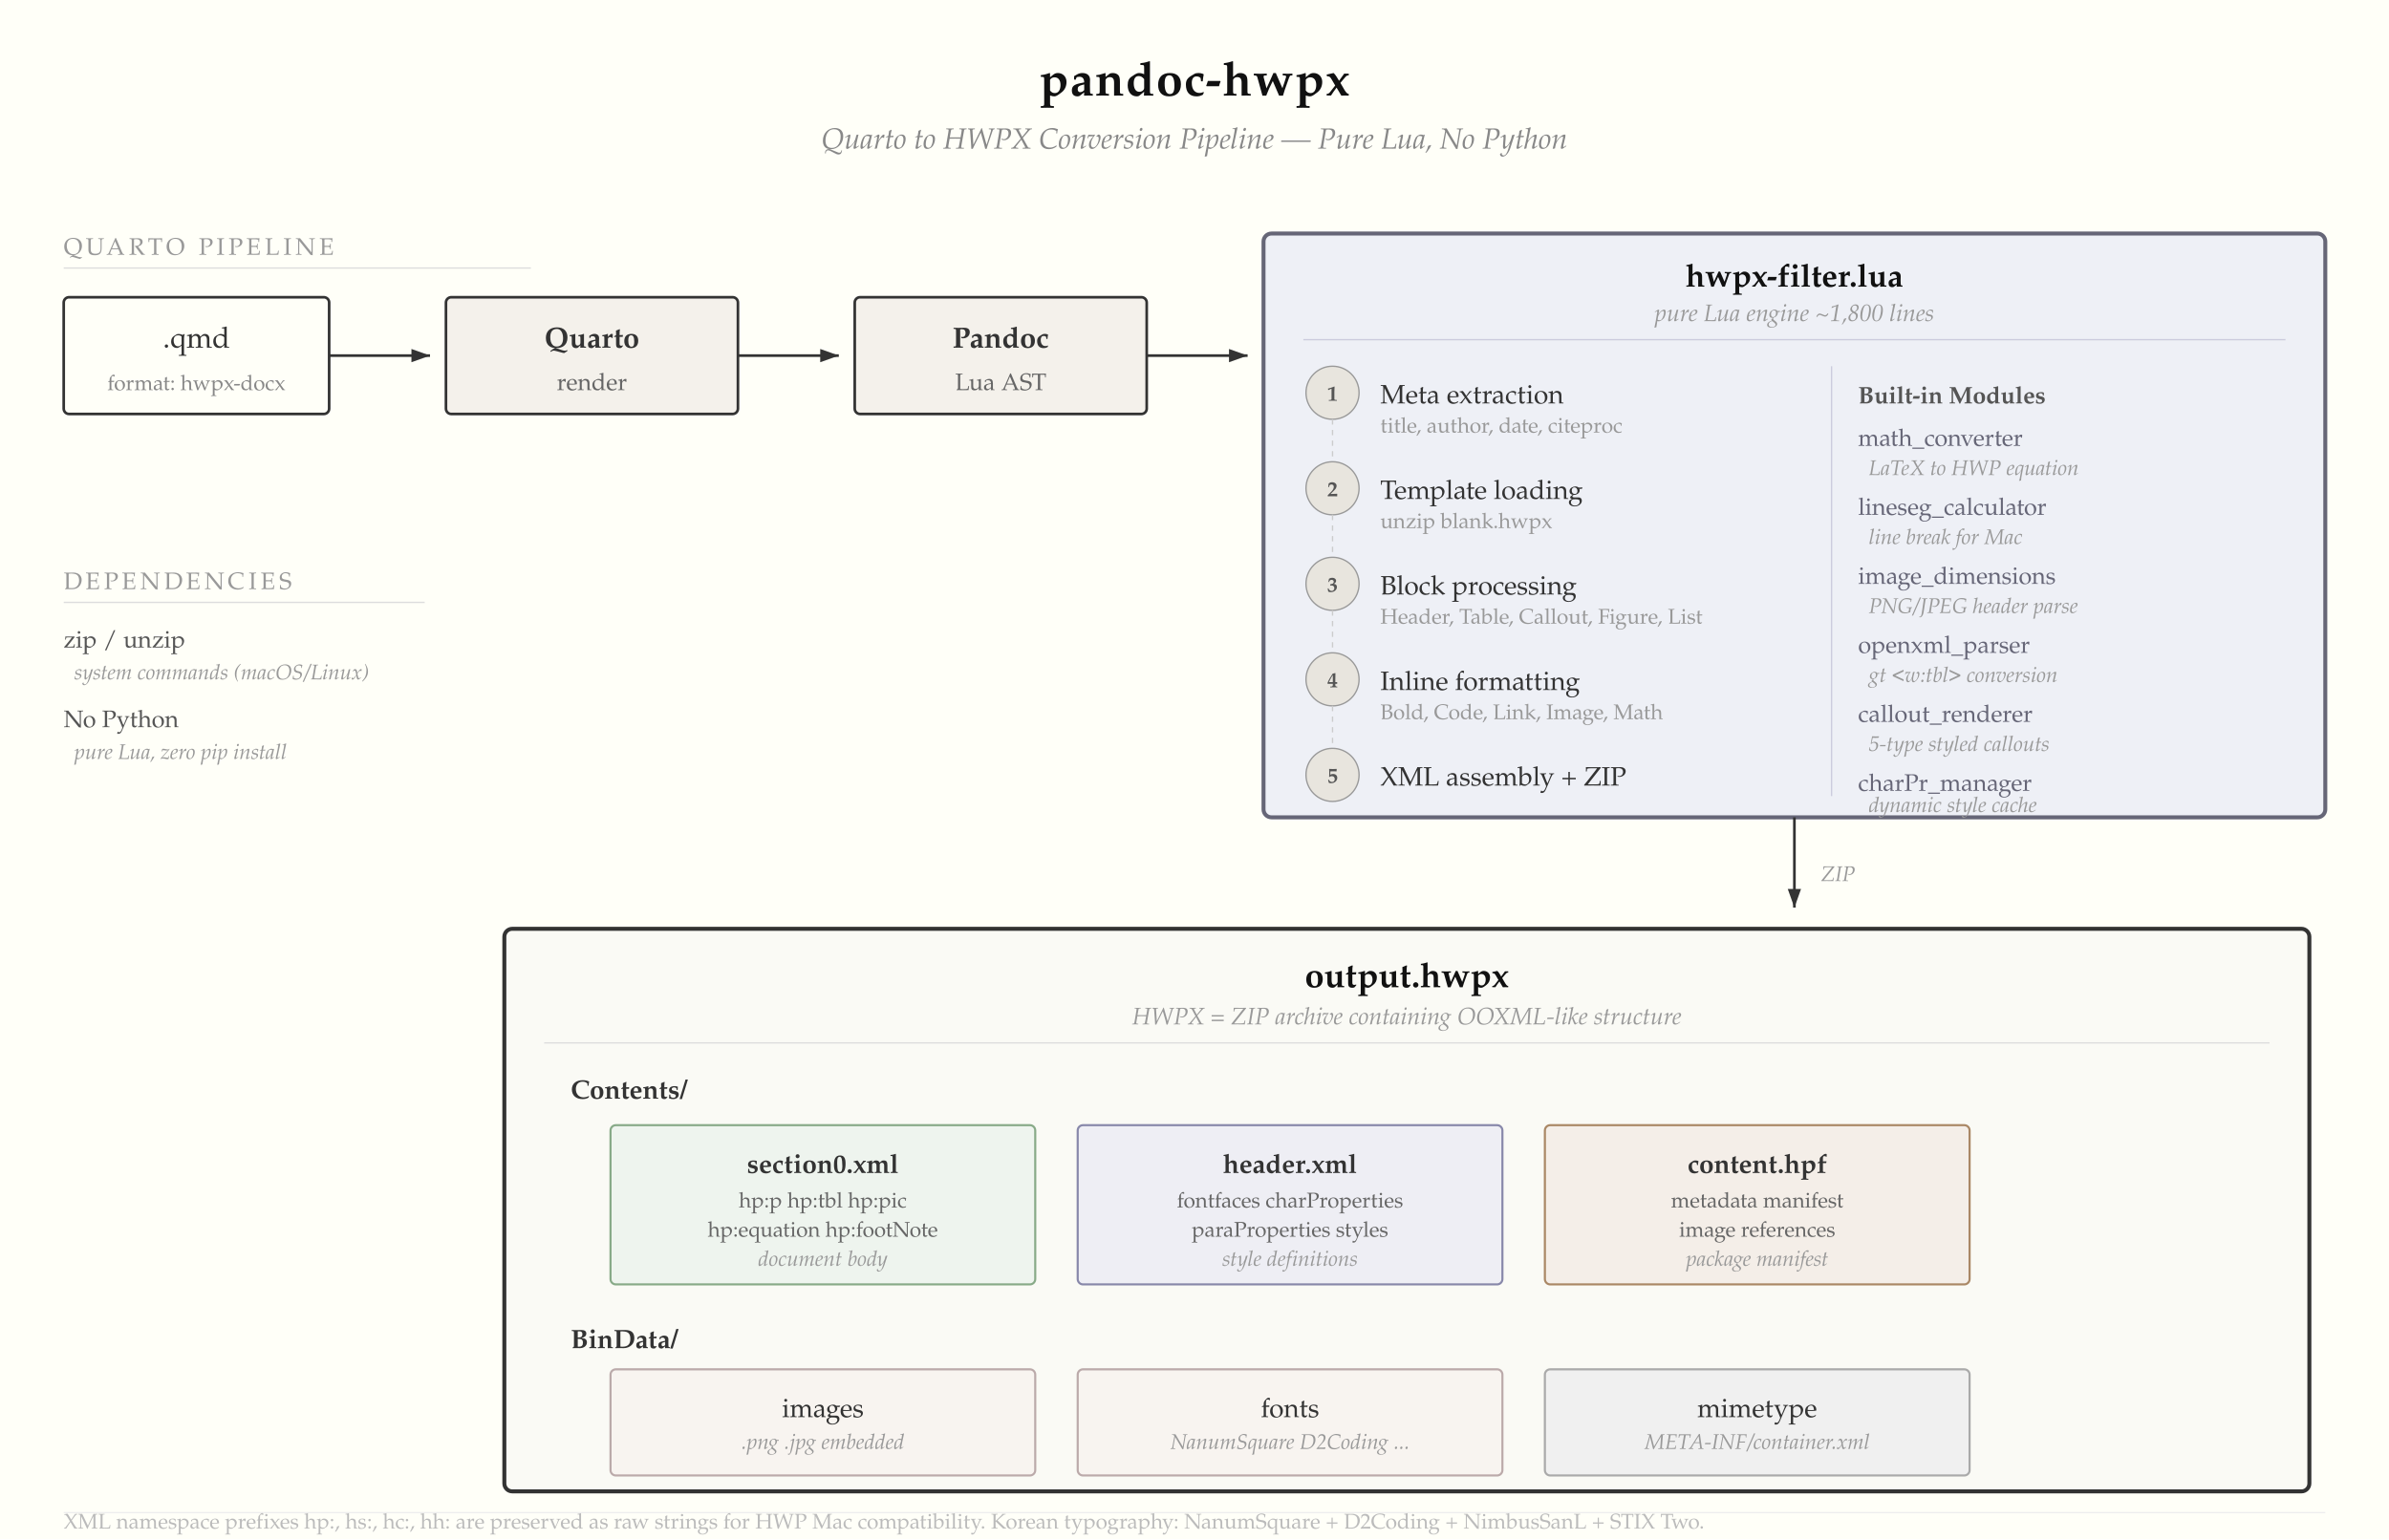
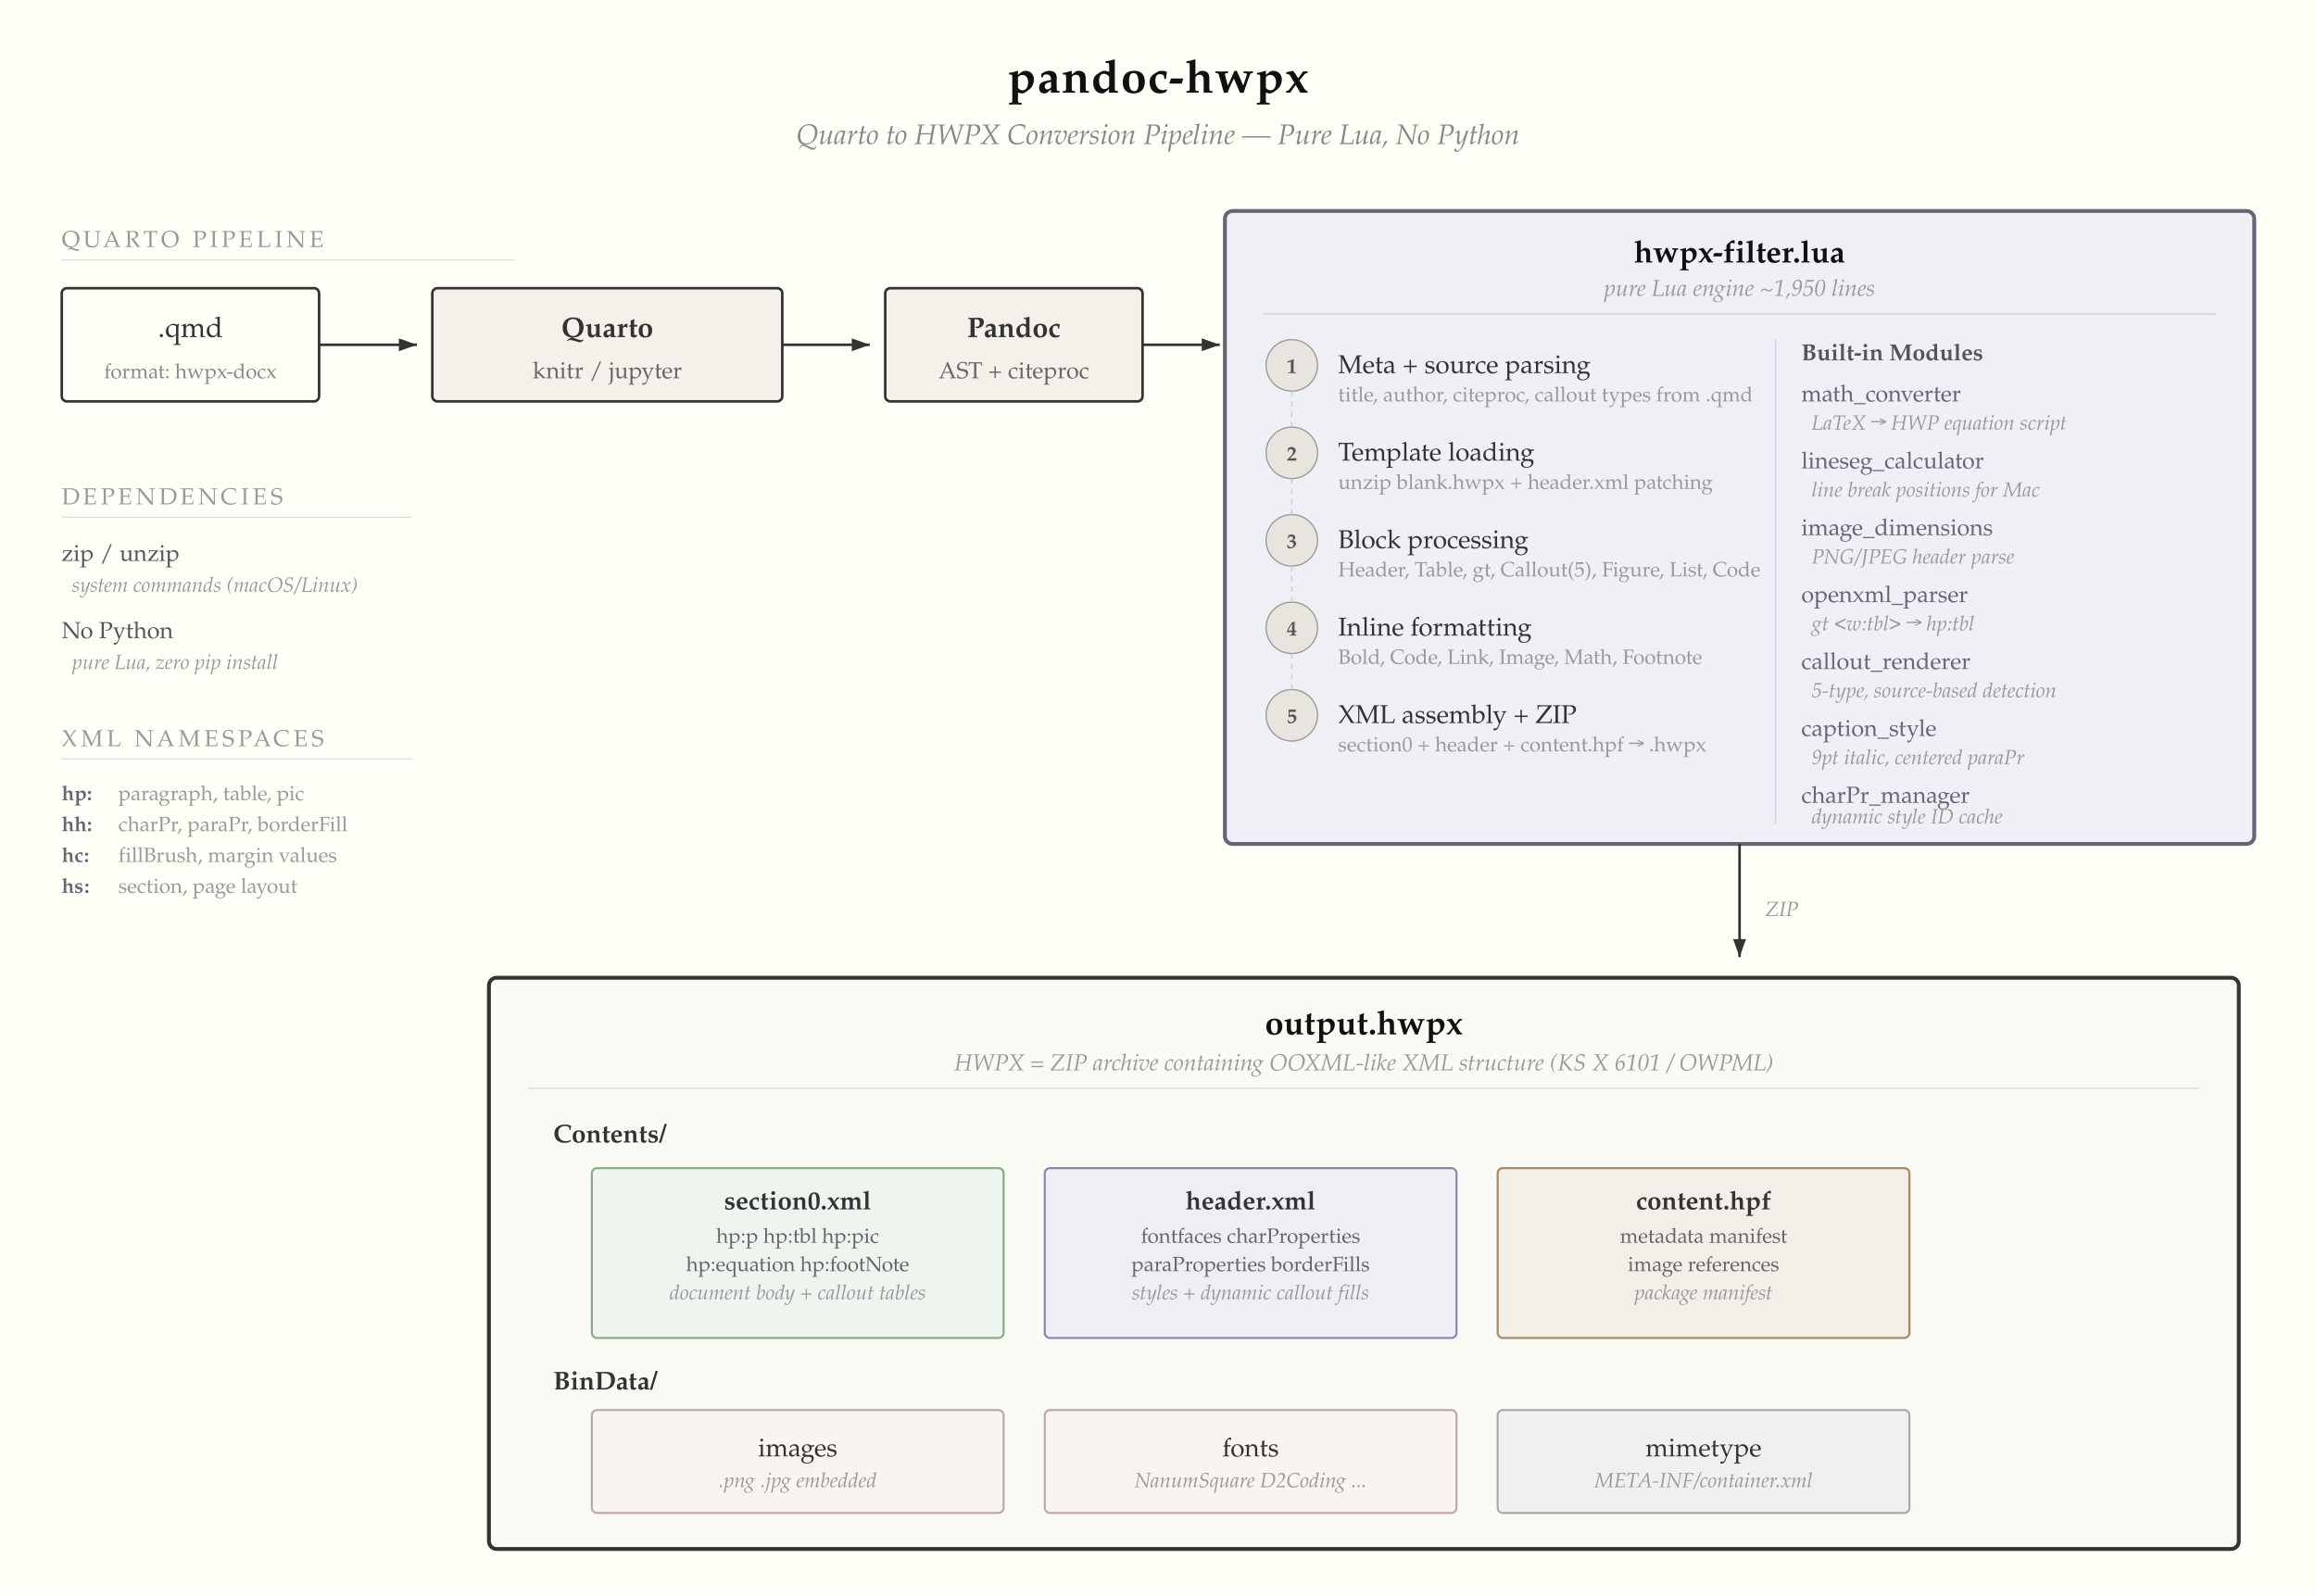
- <svg xmlns="http://www.w3.org/2000/svg" viewBox="0 0 900 580" font-family="'Palatino Linotype','Georgia','Noto Serif KR',serif">
+ <svg xmlns="http://www.w3.org/2000/svg" viewBox="0 0 900 620" font-family="'Palatino Linotype','Georgia','Noto Serif KR',serif">
  <defs>
    <marker id="arrow" markerWidth="7" markerHeight="5" refX="7" refY="2.5" orient="auto">
      <polygon points="0 0, 7 2.5, 0 5" fill="#333" />
    </marker>
  </defs>
-   <rect width="900" height="580" fill="#fffff8" />
+   <rect width="900" height="620" fill="#fffff8" />
  <text x="450" y="36" text-anchor="middle" font-size="18" fill="#111" font-weight="600" letter-spacing="0.5">pandoc-hwpx</text>
  <text x="450" y="56" text-anchor="middle" font-size="11" fill="#888" font-style="italic">Quarto to HWPX Conversion Pipeline — Pure Lua, No Python</text>
  <text x="24" y="96" font-size="9" fill="#999" letter-spacing="1.5" font-variant="small-caps">QUARTO PIPELINE</text>
  <line x1="24" y1="101" x2="200" y2="101" stroke="#ddd" stroke-width="0.5" />
  <rect x="24" y="112" width="100" height="44" rx="2" fill="none" stroke="#333" stroke-width="1" />
  <text x="74" y="131" text-anchor="middle" font-size="11" fill="#333">.qmd</text>
  <text x="74" y="147" text-anchor="middle" font-size="8" fill="#888">format: hwpx-docx</text>
  <line x1="124" y1="134" x2="162" y2="134" stroke="#333" stroke-width="1" marker-end="url(#arrow)" />
-   <rect x="168" y="112" width="110" height="44" rx="2" fill="#f4f1eb" stroke="#333" stroke-width="1" />
-   <text x="223" y="131" text-anchor="middle" font-size="11" fill="#333" font-weight="600">Quarto</text>
-   <text x="223" y="147" text-anchor="middle" font-size="9" fill="#666">render</text>
-   <line x1="278" y1="134" x2="316" y2="134" stroke="#333" stroke-width="1" marker-end="url(#arrow)" />
-   <rect x="322" y="112" width="110" height="44" rx="2" fill="#f4f1eb" stroke="#333" stroke-width="1" />
-   <text x="377" y="131" text-anchor="middle" font-size="11" fill="#333" font-weight="600">Pandoc</text>
-   <text x="377" y="147" text-anchor="middle" font-size="9" fill="#666">Lua AST</text>
-   <line x1="432" y1="134" x2="470" y2="134" stroke="#333" stroke-width="1" marker-end="url(#arrow)" />
-   <rect x="476" y="88" width="400" height="220" rx="3" fill="#eef0f6" stroke="#667" stroke-width="1.5" />
-   <text x="676" y="108" text-anchor="middle" font-size="12" fill="#111" font-weight="600">hwpx-filter.lua</text>
-   <text x="676" y="121" text-anchor="middle" font-size="9" fill="#999" font-style="italic">pure Lua engine  ~1,800 lines</text>
-   <line x1="491" y1="128" x2="861" y2="128" stroke="#ccd" stroke-width="0.5" />
-   <circle cx="502" cy="148" r="10" fill="#e8e5de" stroke="#999" stroke-width="0.5" />
-   <text x="502" y="151" text-anchor="middle" font-size="8" fill="#555" font-weight="600">1</text>
-   <text x="520" y="152" font-size="10" fill="#333">Meta extraction</text>
-   <text x="520" y="163" font-size="8" fill="#999">title, author, date, citeproc</text>
-   <circle cx="502" cy="184" r="10" fill="#e8e5de" stroke="#999" stroke-width="0.5" />
-   <text x="502" y="187" text-anchor="middle" font-size="8" fill="#555" font-weight="600">2</text>
-   <text x="520" y="188" font-size="10" fill="#333">Template loading</text>
-   <text x="520" y="199" font-size="8" fill="#999">unzip blank.hwpx</text>
-   <circle cx="502" cy="220" r="10" fill="#e8e5de" stroke="#999" stroke-width="0.5" />
-   <text x="502" y="223" text-anchor="middle" font-size="8" fill="#555" font-weight="600">3</text>
-   <text x="520" y="224" font-size="10" fill="#333">Block processing</text>
-   <text x="520" y="235" font-size="8" fill="#999">Header, Table, Callout, Figure, List</text>
-   <circle cx="502" cy="256" r="10" fill="#e8e5de" stroke="#999" stroke-width="0.5" />
-   <text x="502" y="259" text-anchor="middle" font-size="8" fill="#555" font-weight="600">4</text>
-   <text x="520" y="260" font-size="10" fill="#333">Inline formatting</text>
-   <text x="520" y="271" font-size="8" fill="#999">Bold, Code, Link, Image, Math</text>
-   <circle cx="502" cy="292" r="10" fill="#e8e5de" stroke="#999" stroke-width="0.5" />
-   <text x="502" y="295" text-anchor="middle" font-size="8" fill="#555" font-weight="600">5</text>
-   <text x="520" y="296" font-size="10" fill="#333">XML assembly + ZIP</text>
-   <line x1="502" y1="158" x2="502" y2="174" stroke="#ccc" stroke-width="0.5" stroke-dasharray="2,2" />
-   <line x1="502" y1="194" x2="502" y2="210" stroke="#ccc" stroke-width="0.5" stroke-dasharray="2,2" />
-   <line x1="502" y1="230" x2="502" y2="246" stroke="#ccc" stroke-width="0.5" stroke-dasharray="2,2" />
-   <line x1="502" y1="266" x2="502" y2="282" stroke="#ccc" stroke-width="0.5" stroke-dasharray="2,2" />
-   <line x1="690" y1="138" x2="690" y2="300" stroke="#ccd" stroke-width="0.5" />
-   <text x="700" y="152" font-size="9" fill="#555" font-weight="600">Built-in Modules</text>
-   <text x="700" y="168" font-size="9" fill="#667">math_converter</text>
-   <text x="704" y="179" font-size="8" fill="#999" font-style="italic">LaTeX to HWP equation</text>
-   <text x="700" y="194" font-size="9" fill="#667">lineseg_calculator</text>
-   <text x="704" y="205" font-size="8" fill="#999" font-style="italic">line break for Mac</text>
-   <text x="700" y="220" font-size="9" fill="#667">image_dimensions</text>
-   <text x="704" y="231" font-size="8" fill="#999" font-style="italic">PNG/JPEG header parse</text>
-   <text x="700" y="246" font-size="9" fill="#667">openxml_parser</text>
-   <text x="704" y="257" font-size="8" fill="#999" font-style="italic">gt &lt;w:tbl&gt; conversion</text>
-   <text x="700" y="272" font-size="9" fill="#667">callout_renderer</text>
-   <text x="704" y="283" font-size="8" fill="#999" font-style="italic">5-type styled callouts</text>
-   <text x="700" y="298" font-size="9" fill="#667">charPr_manager</text>
-   <text x="704" y="306" font-size="8" fill="#999" font-style="italic">dynamic style cache</text>
-   <line x1="676" y1="308" x2="676" y2="342" stroke="#333" stroke-width="1" marker-end="url(#arrow)" />
-   <text x="686" y="332" font-size="8" fill="#999" font-style="italic">ZIP</text>
-   <text x="24" y="222" font-size="9" fill="#999" letter-spacing="1.5" font-variant="small-caps">DEPENDENCIES</text>
-   <line x1="24" y1="227" x2="160" y2="227" stroke="#ddd" stroke-width="0.5" />
-   <text x="24" y="244" font-size="9" fill="#555">zip / unzip</text>
-   <text x="28" y="256" font-size="8" fill="#999" font-style="italic">system commands (macOS/Linux)</text>
-   <text x="24" y="274" font-size="9" fill="#555">No Python</text>
-   <text x="28" y="286" font-size="8" fill="#999" font-style="italic">pure Lua, zero pip install</text>
-   <rect x="190" y="350" width="680" height="212" rx="3" fill="#fafaf5" stroke="#333" stroke-width="1.5" />
-   <text x="530" y="372" text-anchor="middle" font-size="13" fill="#111" font-weight="600">output.hwpx</text>
-   <text x="530" y="386" text-anchor="middle" font-size="9" fill="#999" font-style="italic">HWPX = ZIP archive containing OOXML-like structure</text>
-   <line x1="205" y1="393" x2="855" y2="393" stroke="#ddd" stroke-width="0.5" />
-   <text x="215" y="414" font-size="10" fill="#333" font-weight="600">Contents/</text>
-   <rect x="230" y="424" width="160" height="60" rx="2" fill="#eef4ee" stroke="#8a8" stroke-width="0.8" />
-   <text x="310" y="442" text-anchor="middle" font-size="10" fill="#333" font-weight="600">section0.xml</text>
-   <text x="310" y="455" text-anchor="middle" font-size="8" fill="#666">hp:p  hp:tbl  hp:pic</text>
-   <text x="310" y="466" text-anchor="middle" font-size="8" fill="#666">hp:equation  hp:footNote</text>
-   <text x="310" y="477" text-anchor="middle" font-size="8" fill="#999" font-style="italic">document body</text>
-   <rect x="406" y="424" width="160" height="60" rx="2" fill="#eeeef4" stroke="#88a" stroke-width="0.8" />
-   <text x="486" y="442" text-anchor="middle" font-size="10" fill="#333" font-weight="600">header.xml</text>
-   <text x="486" y="455" text-anchor="middle" font-size="8" fill="#666">fontfaces  charProperties</text>
-   <text x="486" y="466" text-anchor="middle" font-size="8" fill="#666">paraProperties  styles</text>
-   <text x="486" y="477" text-anchor="middle" font-size="8" fill="#999" font-style="italic">style definitions</text>
-   <rect x="582" y="424" width="160" height="60" rx="2" fill="#f4eee8" stroke="#a86" stroke-width="0.8" />
-   <text x="662" y="442" text-anchor="middle" font-size="10" fill="#333" font-weight="600">content.hpf</text>
-   <text x="662" y="455" text-anchor="middle" font-size="8" fill="#666">metadata  manifest</text>
-   <text x="662" y="466" text-anchor="middle" font-size="8" fill="#666">image references</text>
-   <text x="662" y="477" text-anchor="middle" font-size="8" fill="#999" font-style="italic">package manifest</text>
-   <text x="215" y="508" font-size="10" fill="#333" font-weight="600">BinData/</text>
-   <rect x="230" y="516" width="160" height="40" rx="2" fill="#f8f4f0" stroke="#baa" stroke-width="0.8" />
-   <text x="310" y="534" text-anchor="middle" font-size="10" fill="#333">images</text>
-   <text x="310" y="546" text-anchor="middle" font-size="8" fill="#999" font-style="italic">.png  .jpg  embedded</text>
-   <rect x="406" y="516" width="160" height="40" rx="2" fill="#f8f4f0" stroke="#baa" stroke-width="0.8" />
-   <text x="486" y="534" text-anchor="middle" font-size="10" fill="#333">fonts</text>
-   <text x="486" y="546" text-anchor="middle" font-size="8" fill="#999" font-style="italic">NanumSquare  D2Coding  ...</text>
-   <rect x="582" y="516" width="160" height="40" rx="2" fill="#f0f0f0" stroke="#aaa" stroke-width="0.8" />
-   <text x="662" y="534" text-anchor="middle" font-size="10" fill="#333">mimetype</text>
-   <text x="662" y="546" text-anchor="middle" font-size="8" fill="#999" font-style="italic">META-INF/container.xml</text>
-   <line x1="24" y1="570" x2="876" y2="570" stroke="#eee" stroke-width="0.5" />
-   <text x="24" y="576" font-size="8" fill="#bbb">XML namespace prefixes hp:, hs:, hc:, hh: are preserved as raw strings for HWP Mac compatibility.  Korean typography: NanumSquare + D2Coding + NimbusSanL + STIX Two.</text>
+   <rect x="168" y="112" width="136" height="44" rx="2" fill="#f4f1eb" stroke="#333" stroke-width="1" />
+   <text x="236" y="131" text-anchor="middle" font-size="11" fill="#333" font-weight="600">Quarto</text>
+   <text x="236" y="147" text-anchor="middle" font-size="9" fill="#666">knitr / jupyter</text>
+   <line x1="304" y1="134" x2="338" y2="134" stroke="#333" stroke-width="1" marker-end="url(#arrow)" />
+   <rect x="344" y="112" width="100" height="44" rx="2" fill="#f4f1eb" stroke="#333" stroke-width="1" />
+   <text x="394" y="131" text-anchor="middle" font-size="11" fill="#333" font-weight="600">Pandoc</text>
+   <text x="394" y="147" text-anchor="middle" font-size="9" fill="#666">AST + citeproc</text>
+   <line x1="444" y1="134" x2="474" y2="134" stroke="#333" stroke-width="1" marker-end="url(#arrow)" />
+   <rect x="476" y="82" width="400" height="246" rx="3" fill="#eef0f6" stroke="#667" stroke-width="1.5" />
+   <text x="676" y="102" text-anchor="middle" font-size="12" fill="#111" font-weight="600">hwpx-filter.lua</text>
+   <text x="676" y="115" text-anchor="middle" font-size="9" fill="#999" font-style="italic">pure Lua engine  ~1,950 lines</text>
+   <line x1="491" y1="122" x2="861" y2="122" stroke="#ccd" stroke-width="0.5" />
+   <circle cx="502" cy="142" r="10" fill="#e8e5de" stroke="#999" stroke-width="0.5" />
+   <text x="502" y="145" text-anchor="middle" font-size="8" fill="#555" font-weight="600">1</text>
+   <text x="520" y="145" font-size="10" fill="#333">Meta + source parsing</text>
+   <text x="520" y="156" font-size="8" fill="#999">title, author, citeproc, callout types from .qmd</text>
+   <circle cx="502" cy="176" r="10" fill="#e8e5de" stroke="#999" stroke-width="0.5" />
+   <text x="502" y="179" text-anchor="middle" font-size="8" fill="#555" font-weight="600">2</text>
+   <text x="520" y="179" font-size="10" fill="#333">Template loading</text>
+   <text x="520" y="190" font-size="8" fill="#999">unzip blank.hwpx + header.xml patching</text>
+   <circle cx="502" cy="210" r="10" fill="#e8e5de" stroke="#999" stroke-width="0.5" />
+   <text x="502" y="213" text-anchor="middle" font-size="8" fill="#555" font-weight="600">3</text>
+   <text x="520" y="213" font-size="10" fill="#333">Block processing</text>
+   <text x="520" y="224" font-size="8" fill="#999">Header, Table, gt, Callout(5), Figure, List, Code</text>
+   <circle cx="502" cy="244" r="10" fill="#e8e5de" stroke="#999" stroke-width="0.5" />
+   <text x="502" y="247" text-anchor="middle" font-size="8" fill="#555" font-weight="600">4</text>
+   <text x="520" y="247" font-size="10" fill="#333">Inline formatting</text>
+   <text x="520" y="258" font-size="8" fill="#999">Bold, Code, Link, Image, Math, Footnote</text>
+   <circle cx="502" cy="278" r="10" fill="#e8e5de" stroke="#999" stroke-width="0.5" />
+   <text x="502" y="281" text-anchor="middle" font-size="8" fill="#555" font-weight="600">5</text>
+   <text x="520" y="281" font-size="10" fill="#333">XML assembly + ZIP</text>
+   <text x="520" y="292" font-size="8" fill="#999">section0 + header + content.hpf → .hwpx</text>
+   <line x1="502" y1="152" x2="502" y2="166" stroke="#ccc" stroke-width="0.5" stroke-dasharray="2,2" />
+   <line x1="502" y1="186" x2="502" y2="200" stroke="#ccc" stroke-width="0.5" stroke-dasharray="2,2" />
+   <line x1="502" y1="220" x2="502" y2="234" stroke="#ccc" stroke-width="0.5" stroke-dasharray="2,2" />
+   <line x1="502" y1="254" x2="502" y2="268" stroke="#ccc" stroke-width="0.5" stroke-dasharray="2,2" />
+   <line x1="690" y1="132" x2="690" y2="320" stroke="#ccd" stroke-width="0.5" />
+   <g transform="translate(0, -5)">
+     <text x="700" y="145" font-size="9" fill="#555" font-weight="600">Built-in Modules</text>
+     <text x="700" y="161" font-size="9" fill="#667">math_converter</text>
+     <text x="704" y="172" font-size="8" fill="#999" font-style="italic">LaTeX → HWP equation script</text>
+     <text x="700" y="187" font-size="9" fill="#667">lineseg_calculator</text>
+     <text x="704" y="198" font-size="8" fill="#999" font-style="italic">line break positions for Mac</text>
+     <text x="700" y="213" font-size="9" fill="#667">image_dimensions</text>
+     <text x="704" y="224" font-size="8" fill="#999" font-style="italic">PNG/JPEG header parse</text>
+     <text x="700" y="239" font-size="9" fill="#667">openxml_parser</text>
+     <text x="704" y="250" font-size="8" fill="#999" font-style="italic">gt &lt;w:tbl&gt; → hp:tbl</text>
+     <text x="700" y="265" font-size="9" fill="#667">callout_renderer</text>
+     <text x="704" y="276" font-size="8" fill="#999" font-style="italic">5-type, source-based detection</text>
+     <text x="700" y="291" font-size="9" fill="#667">caption_style</text>
+     <text x="704" y="302" font-size="8" fill="#999" font-style="italic">9pt italic, centered paraPr</text>
+     <text x="700" y="317" font-size="9" fill="#667">charPr_manager</text>
+     <text x="704" y="325" font-size="8" fill="#999" font-style="italic">dynamic style ID cache</text>
+   </g>
+   <line x1="676" y1="328" x2="676" y2="372" stroke="#333" stroke-width="1" marker-end="url(#arrow)" />
+   <text x="686" y="356" font-size="8" fill="#999" font-style="italic">ZIP</text>
+   <text x="24" y="196" font-size="9" fill="#999" letter-spacing="1.5" font-variant="small-caps">DEPENDENCIES</text>
+   <line x1="24" y1="201" x2="160" y2="201" stroke="#ddd" stroke-width="0.5" />
+   <text x="24" y="218" font-size="9" fill="#555">zip / unzip</text>
+   <text x="28" y="230" font-size="8" fill="#999" font-style="italic">system commands (macOS/Linux)</text>
+   <text x="24" y="248" font-size="9" fill="#555">No Python</text>
+   <text x="28" y="260" font-size="8" fill="#999" font-style="italic">pure Lua, zero pip install</text>
+   <text x="24" y="290" font-size="9" fill="#999" letter-spacing="1.5" font-variant="small-caps">XML NAMESPACES</text>
+   <line x1="24" y1="295" x2="160" y2="295" stroke="#ddd" stroke-width="0.5" />
+   <text x="24" y="311" font-size="8" fill="#667" font-weight="600">hp:</text>
+   <text x="46" y="311" font-size="8" fill="#999">paragraph, table, pic</text>
+   <text x="24" y="323" font-size="8" fill="#667" font-weight="600">hh:</text>
+   <text x="46" y="323" font-size="8" fill="#999">charPr, paraPr, borderFill</text>
+   <text x="24" y="335" font-size="8" fill="#667" font-weight="600">hc:</text>
+   <text x="46" y="335" font-size="8" fill="#999">fillBrush, margin values</text>
+   <text x="24" y="347" font-size="8" fill="#667" font-weight="600">hs:</text>
+   <text x="46" y="347" font-size="8" fill="#999">section, page layout</text>
+   <rect x="190" y="380" width="680" height="222" rx="3" fill="#fafaf5" stroke="#333" stroke-width="1.5" />
+   <text x="530" y="402" text-anchor="middle" font-size="13" fill="#111" font-weight="600">output.hwpx</text>
+   <text x="530" y="416" text-anchor="middle" font-size="9" fill="#999" font-style="italic">HWPX = ZIP archive containing OOXML-like XML structure (KS X 6101 / OWPML)</text>
+   <line x1="205" y1="423" x2="855" y2="423" stroke="#ddd" stroke-width="0.5" />
+   <text x="215" y="444" font-size="10" fill="#333" font-weight="600">Contents/</text>
+   <rect x="230" y="454" width="160" height="66" rx="2" fill="#eef4ee" stroke="#8a8" stroke-width="0.8" />
+   <text x="310" y="470" text-anchor="middle" font-size="10" fill="#333" font-weight="600">section0.xml</text>
+   <text x="310" y="483" text-anchor="middle" font-size="8" fill="#666">hp:p  hp:tbl  hp:pic</text>
+   <text x="310" y="494" text-anchor="middle" font-size="8" fill="#666">hp:equation  hp:footNote</text>
+   <text x="310" y="505" text-anchor="middle" font-size="8" fill="#999" font-style="italic">document body + callout tables</text>
+   <rect x="406" y="454" width="160" height="66" rx="2" fill="#eeeef4" stroke="#88a" stroke-width="0.8" />
+   <text x="486" y="470" text-anchor="middle" font-size="10" fill="#333" font-weight="600">header.xml</text>
+   <text x="486" y="483" text-anchor="middle" font-size="8" fill="#666">fontfaces  charProperties</text>
+   <text x="486" y="494" text-anchor="middle" font-size="8" fill="#666">paraProperties  borderFills</text>
+   <text x="486" y="505" text-anchor="middle" font-size="8" fill="#999" font-style="italic">styles + dynamic callout fills</text>
+   <rect x="582" y="454" width="160" height="66" rx="2" fill="#f4eee8" stroke="#a86" stroke-width="0.8" />
+   <text x="662" y="470" text-anchor="middle" font-size="10" fill="#333" font-weight="600">content.hpf</text>
+   <text x="662" y="483" text-anchor="middle" font-size="8" fill="#666">metadata  manifest</text>
+   <text x="662" y="494" text-anchor="middle" font-size="8" fill="#666">image references</text>
+   <text x="662" y="505" text-anchor="middle" font-size="8" fill="#999" font-style="italic">package manifest</text>
+   <text x="215" y="540" font-size="10" fill="#333" font-weight="600">BinData/</text>
+   <rect x="230" y="548" width="160" height="40" rx="2" fill="#f8f4f0" stroke="#baa" stroke-width="0.8" />
+   <text x="310" y="566" text-anchor="middle" font-size="10" fill="#333">images</text>
+   <text x="310" y="578" text-anchor="middle" font-size="8" fill="#999" font-style="italic">.png  .jpg  embedded</text>
+   <rect x="406" y="548" width="160" height="40" rx="2" fill="#f8f4f0" stroke="#baa" stroke-width="0.8" />
+   <text x="486" y="566" text-anchor="middle" font-size="10" fill="#333">fonts</text>
+   <text x="486" y="578" text-anchor="middle" font-size="8" fill="#999" font-style="italic">NanumSquare  D2Coding  ...</text>
+   <rect x="582" y="548" width="160" height="40" rx="2" fill="#f0f0f0" stroke="#aaa" stroke-width="0.8" />
+   <text x="662" y="566" text-anchor="middle" font-size="10" fill="#333">mimetype</text>
+   <text x="662" y="578" text-anchor="middle" font-size="8" fill="#999" font-style="italic">META-INF/container.xml</text>
</svg>
